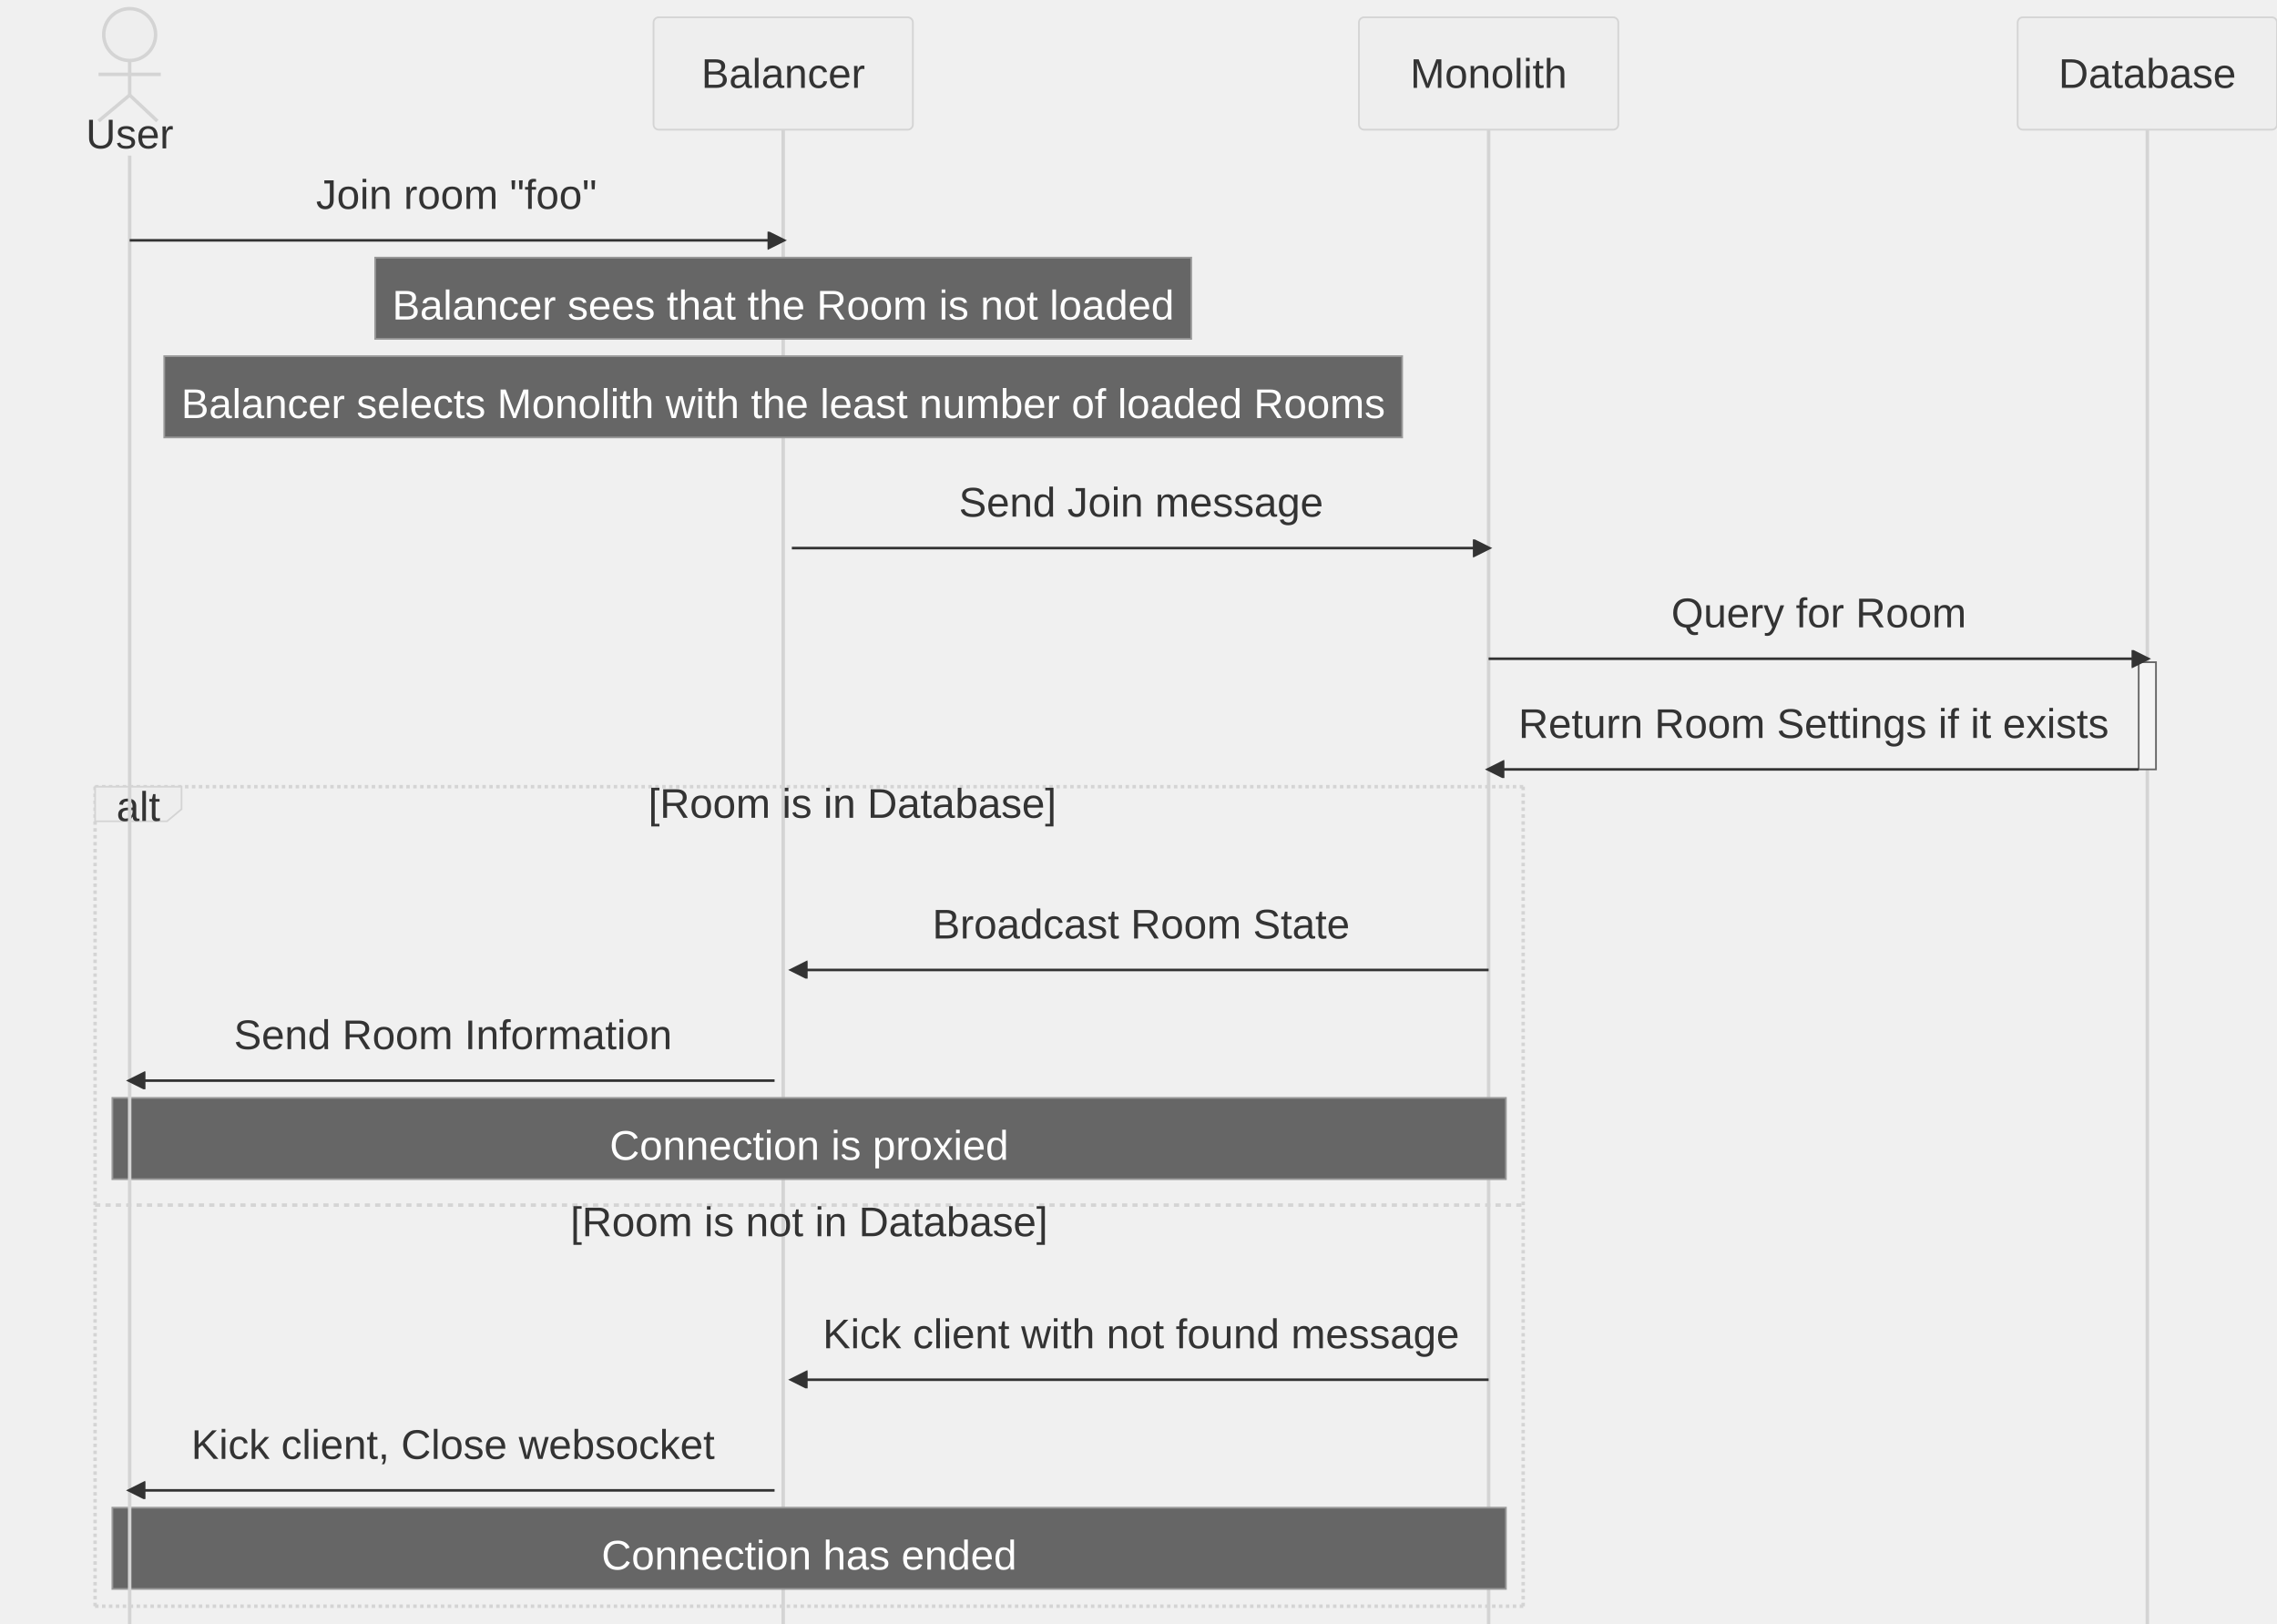
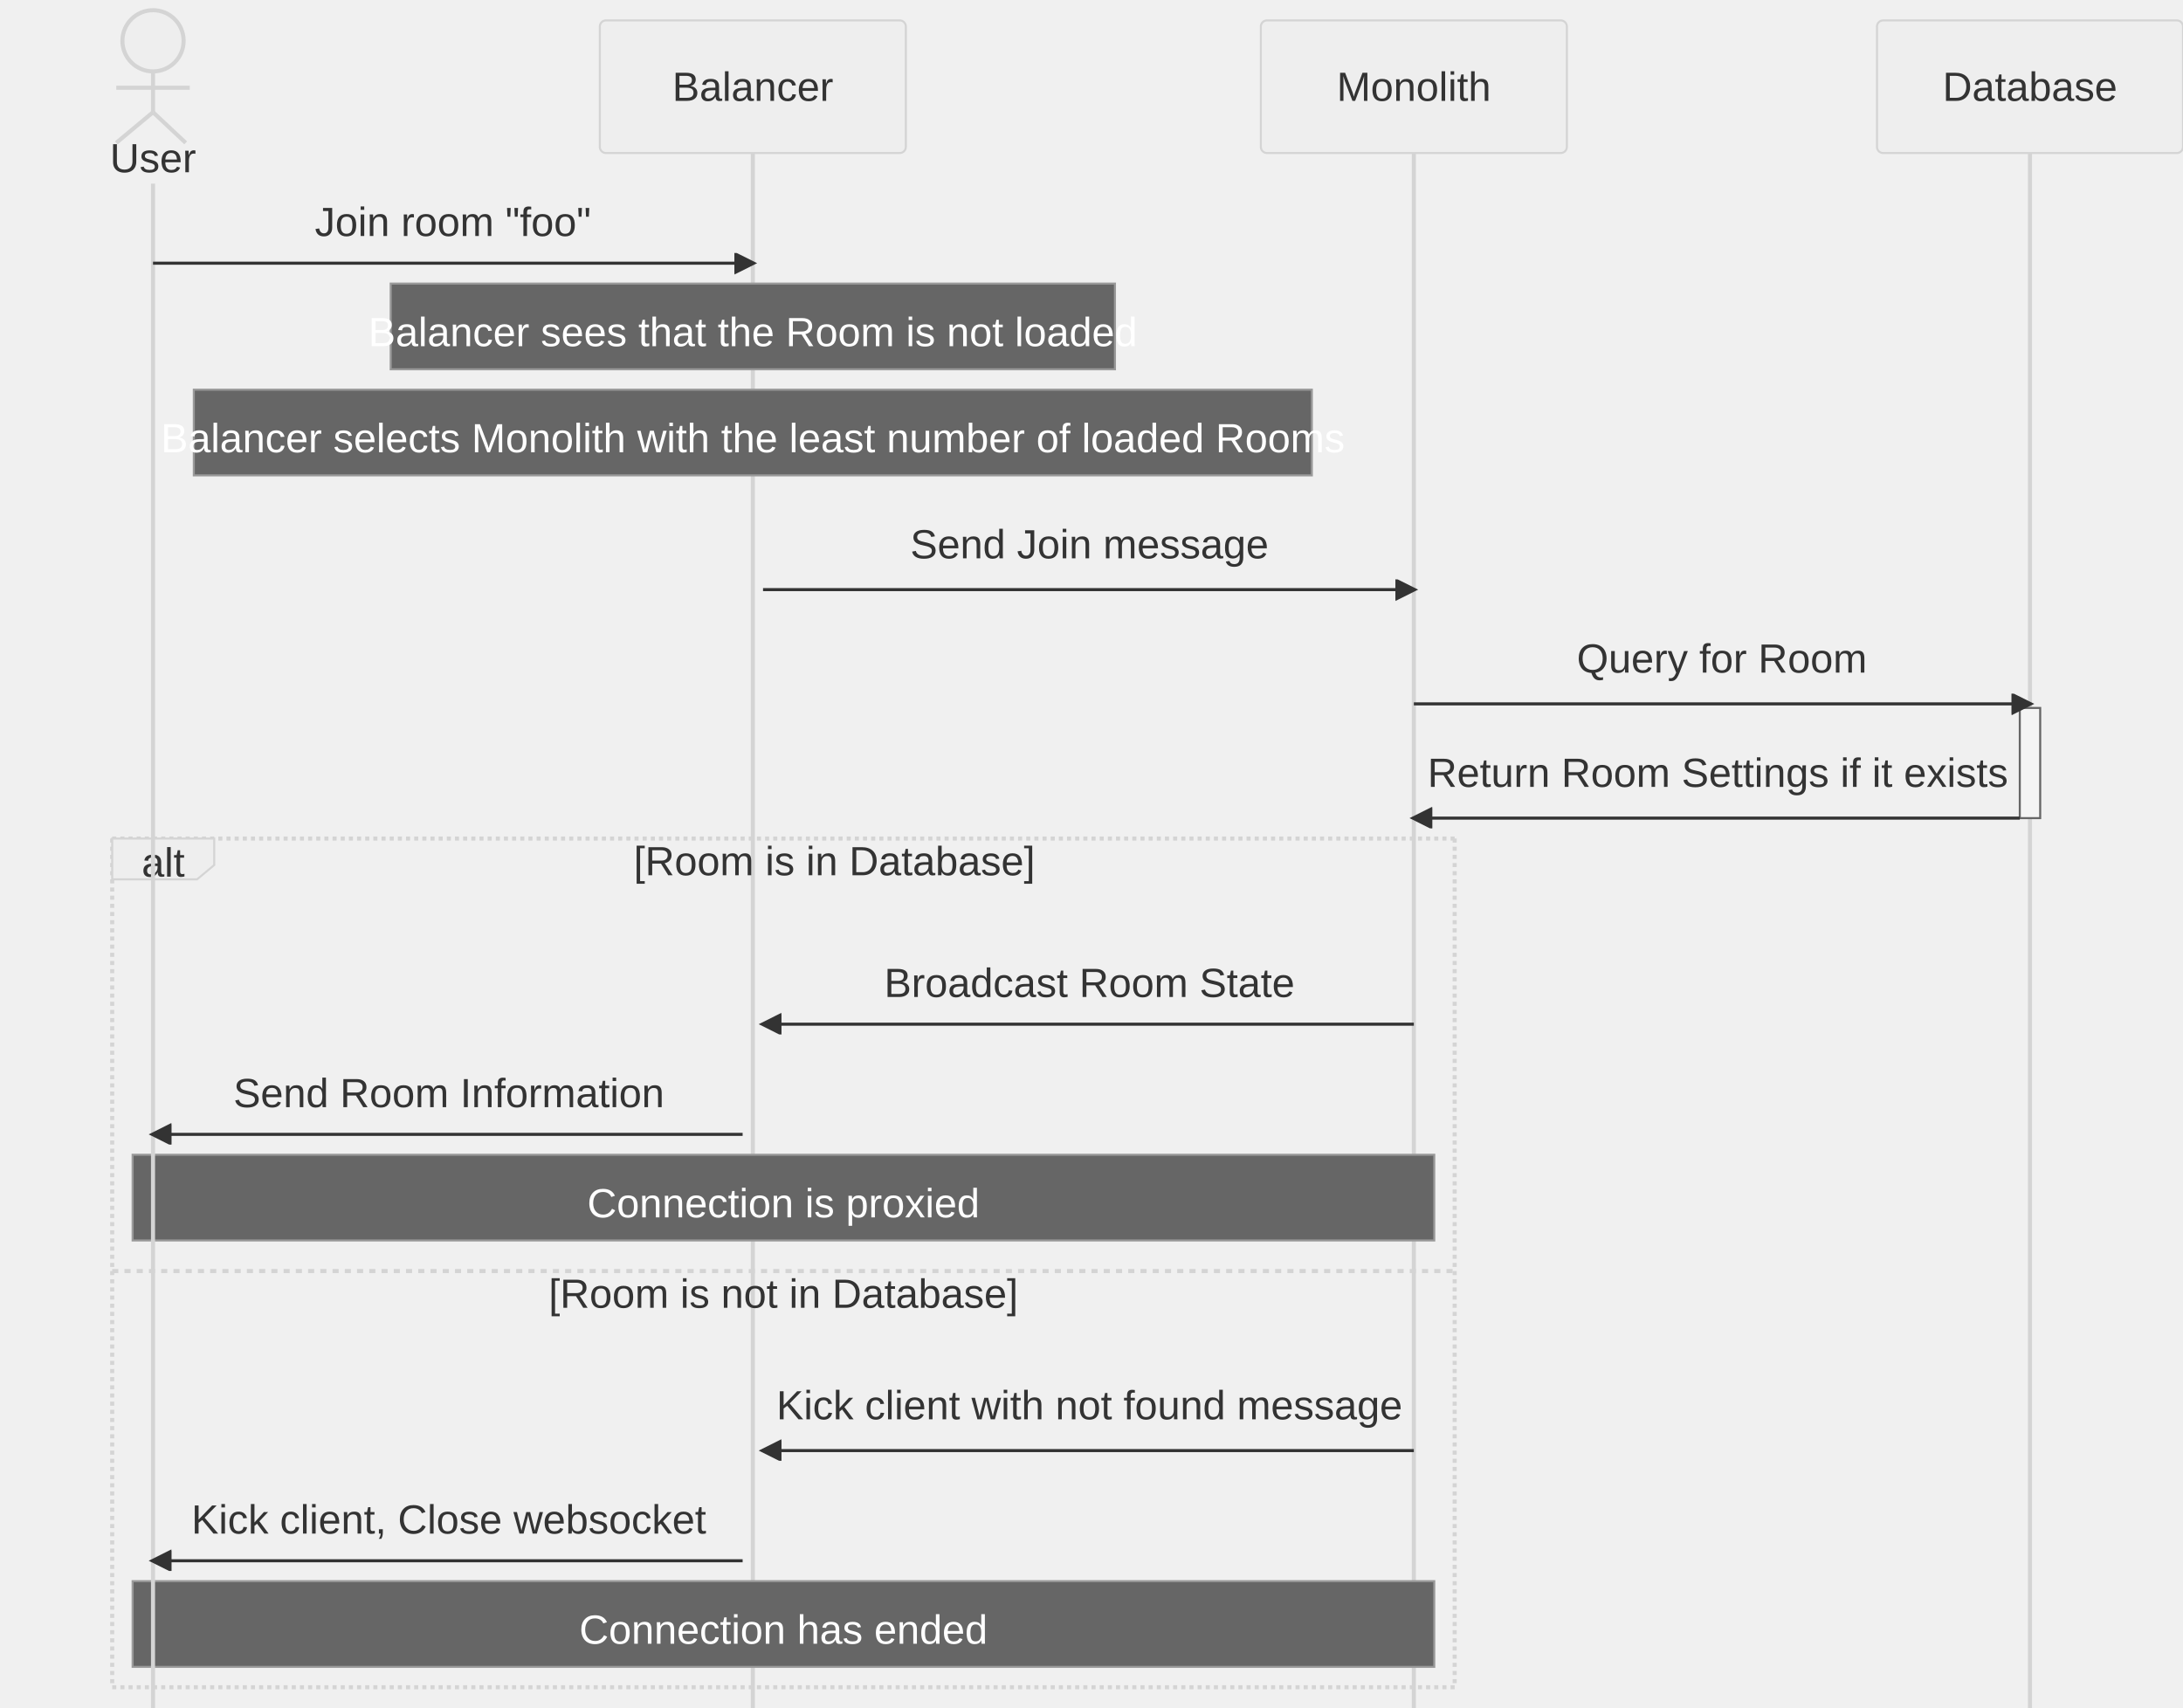
- <svg xmlns="http://www.w3.org/2000/svg" aria-roledescription="sequence" role="graphics-document document" viewBox="0 -10 1317 939" style="max-width: 1317px; background-color: white;" width="100%" id="my-svg">
+ <svg xmlns="http://www.w3.org/2000/svg" aria-roledescription="sequence" role="graphics-document document" viewBox="0 -10 1070 837" style="max-width: 1070px; background-color: white;" width="100%" id="my-svg">
  <g>
-     <line stroke="#999" stroke-width="0.5px" class="200" y2="2000" x2="1242" y1="5" x1="1242" id="actor3" />
+     <line stroke="#999" stroke-width="0.5px" class="200" y2="2000" x2="995" y1="5" x1="995" id="actor3" />
    <g id="root-3">
-       <rect class="actor" ry="3" rx="3" height="65" width="150" stroke="#666" fill="#eaeaea" y="0" x="1167" />
-       <text style="text-anchor: middle; font-size: 24px; font-weight: 400;" class="actor" alignment-baseline="central" dominant-baseline="central" y="32.5" x="1242">
-         <tspan dy="0" x="1242">Database</tspan>
+       <rect class="actor" ry="3" rx="3" height="65" width="150" stroke="#666" fill="#eaeaea" y="0" x="920" />
+       <text style="text-anchor: middle; font-size: 20px; font-weight: 400;" class="actor" alignment-baseline="central" dominant-baseline="central" y="32.5" x="995">
+         <tspan dy="0" x="995">Database</tspan>
      </text>
    </g>
  </g>
  <g>
-     <line stroke="#999" stroke-width="0.5px" class="200" y2="2000" x2="861" y1="5" x1="861" id="actor2" />
+     <line stroke="#999" stroke-width="0.5px" class="200" y2="2000" x2="693" y1="5" x1="693" id="actor2" />
    <g id="root-2">
-       <rect class="actor" ry="3" rx="3" height="65" width="150" stroke="#666" fill="#eaeaea" y="0" x="786" />
-       <text style="text-anchor: middle; font-size: 24px; font-weight: 400;" class="actor" alignment-baseline="central" dominant-baseline="central" y="32.5" x="861">
-         <tspan dy="0" x="861">Monolith</tspan>
+       <rect class="actor" ry="3" rx="3" height="65" width="150" stroke="#666" fill="#eaeaea" y="0" x="618" />
+       <text style="text-anchor: middle; font-size: 20px; font-weight: 400;" class="actor" alignment-baseline="central" dominant-baseline="central" y="32.5" x="693">
+         <tspan dy="0" x="693">Monolith</tspan>
      </text>
    </g>
  </g>
  <g>
-     <line stroke="#999" stroke-width="0.5px" class="200" y2="2000" x2="453" y1="5" x1="453" id="actor1" />
+     <line stroke="#999" stroke-width="0.5px" class="200" y2="2000" x2="369" y1="5" x1="369" id="actor1" />
    <g id="root-1">
-       <rect class="actor" ry="3" rx="3" height="65" width="150" stroke="#666" fill="#eaeaea" y="0" x="378" />
-       <text style="text-anchor: middle; font-size: 24px; font-weight: 400;" class="actor" alignment-baseline="central" dominant-baseline="central" y="32.5" x="453">
-         <tspan dy="0" x="453">Balancer</tspan>
+       <rect class="actor" ry="3" rx="3" height="65" width="150" stroke="#666" fill="#eaeaea" y="0" x="294" />
+       <text style="text-anchor: middle; font-size: 20px; font-weight: 400;" class="actor" alignment-baseline="central" dominant-baseline="central" y="32.5" x="369">
+         <tspan dy="0" x="369">Balancer</tspan>
      </text>
    </g>
  </g>
  <style>#my-svg{font-family:"trebuchet ms",verdana,arial,sans-serif;font-size:16px;fill:#000000;}#my-svg .error-icon{fill:#552222;}#my-svg .error-text{fill:#552222;stroke:#552222;}#my-svg .edge-thickness-normal{stroke-width:2px;}#my-svg .edge-thickness-thick{stroke-width:3.5px;}#my-svg .edge-pattern-solid{stroke-dasharray:0;}#my-svg .edge-pattern-dashed{stroke-dasharray:3;}#my-svg .edge-pattern-dotted{stroke-dasharray:2;}#my-svg .marker{fill:#666;stroke:#666;}#my-svg .marker.cross{stroke:#666;}#my-svg svg{font-family:"trebuchet ms",verdana,arial,sans-serif;font-size:16px;}#my-svg .actor{stroke:hsl(0, 0%, 83%);fill:#eee;}#my-svg text.actor&gt;tspan{fill:#333;stroke:none;}#my-svg .actor-line{stroke:#666;}#my-svg .messageLine0{stroke-width:1.5;stroke-dasharray:none;stroke:#333;}#my-svg .messageLine1{stroke-width:1.5;stroke-dasharray:2,2;stroke:#333;}#my-svg #arrowhead path{fill:#333;stroke:#333;}#my-svg .sequenceNumber{fill:white;}#my-svg #sequencenumber{fill:#333;}#my-svg #crosshead path{fill:#333;stroke:#333;}#my-svg .messageText{fill:#333;stroke:none;}#my-svg .labelBox{stroke:hsl(0, 0%, 83%);fill:#eee;}#my-svg .labelText,#my-svg .labelText&gt;tspan{fill:#333;stroke:none;}#my-svg .loopText,#my-svg .loopText&gt;tspan{fill:#333;stroke:none;}#my-svg .loopLine{stroke-width:2px;stroke-dasharray:2,2;stroke:hsl(0, 0%, 83%);fill:hsl(0, 0%, 83%);}#my-svg .note{stroke:#999;fill:#666;}#my-svg .noteText,#my-svg .noteText&gt;tspan{fill:#fff;stroke:none;}#my-svg .activation0{fill:#f4f4f4;stroke:#666;}#my-svg .activation1{fill:#f4f4f4;stroke:#666;}#my-svg .activation2{fill:#f4f4f4;stroke:#666;}#my-svg .actorPopupMenu{position:absolute;}#my-svg .actorPopupMenuPanel{position:absolute;fill:#eee;box-shadow:0px 8px 16px 0px rgba(0,0,0,0.2);filter:drop-shadow(3px 5px 2px rgb(0 0 0 / 0.4));}#my-svg .actor-man line{stroke:hsl(0, 0%, 83%);fill:#eee;}#my-svg .actor-man circle,#my-svg line{stroke:hsl(0, 0%, 83%);fill:#eee;stroke-width:2px;}#my-svg :root{--mermaid-font-family:"trebuchet ms",verdana,arial,sans-serif;}</style>
  <g />
  <defs>
    <symbol height="24" width="24" id="computer">
      <path d="M2 2v13h20v-13h-20zm18 11h-16v-9h16v9zm-10.228 6l.466-1h3.524l.467 1h-4.457zm14.228 3h-24l2-6h2.104l-1.33 4h18.45l-1.297-4h2.073l2 6zm-5-10h-14v-7h14v7z" transform="scale(.5)" />
    </symbol>
  </defs>
  <defs>
    <symbol clip-rule="evenodd" fill-rule="evenodd" id="database">
      <path d="M12.258.001l.256.004.255.005.253.008.251.01.249.012.247.015.246.016.242.019.241.02.239.023.236.024.233.027.231.028.229.031.225.032.223.034.22.036.217.038.214.04.211.041.208.043.205.045.201.046.198.048.194.05.191.051.187.053.183.054.18.056.175.057.172.059.168.06.163.061.16.063.155.064.15.066.074.033.073.033.071.034.07.034.069.035.068.035.067.035.066.035.064.036.064.036.062.036.06.036.06.037.058.037.058.037.055.038.055.038.053.038.052.038.051.039.05.039.048.039.047.039.045.04.044.04.043.04.041.04.04.041.039.041.037.041.036.041.034.041.033.042.032.042.03.042.029.042.027.042.026.043.024.043.023.043.021.043.02.043.018.044.017.043.015.044.013.044.012.044.011.045.009.044.007.045.006.045.004.045.002.045.001.045v17l-.001.045-.002.045-.004.045-.006.045-.007.045-.009.044-.011.045-.012.044-.013.044-.015.044-.017.043-.018.044-.02.043-.021.043-.023.043-.024.043-.026.043-.027.042-.029.042-.03.042-.032.042-.033.042-.034.041-.036.041-.037.041-.039.041-.04.041-.041.04-.043.04-.044.04-.045.04-.047.039-.048.039-.05.039-.051.039-.052.038-.053.038-.055.038-.055.038-.058.037-.058.037-.06.037-.06.036-.062.036-.064.036-.064.036-.066.035-.067.035-.068.035-.069.035-.07.034-.071.034-.073.033-.074.033-.15.066-.155.064-.16.063-.163.061-.168.06-.172.059-.175.057-.18.056-.183.054-.187.053-.191.051-.194.05-.198.048-.201.046-.205.045-.208.043-.211.041-.214.04-.217.038-.22.036-.223.034-.225.032-.229.031-.231.028-.233.027-.236.024-.239.023-.241.02-.242.019-.246.016-.247.015-.249.012-.251.01-.253.008-.255.005-.256.004-.258.001-.258-.001-.256-.004-.255-.005-.253-.008-.251-.01-.249-.012-.247-.015-.245-.016-.243-.019-.241-.02-.238-.023-.236-.024-.234-.027-.231-.028-.228-.031-.226-.032-.223-.034-.22-.036-.217-.038-.214-.04-.211-.041-.208-.043-.204-.045-.201-.046-.198-.048-.195-.05-.19-.051-.187-.053-.184-.054-.179-.056-.176-.057-.172-.059-.167-.06-.164-.061-.159-.063-.155-.064-.151-.066-.074-.033-.072-.033-.072-.034-.07-.034-.069-.035-.068-.035-.067-.035-.066-.035-.064-.036-.063-.036-.062-.036-.061-.036-.06-.037-.058-.037-.057-.037-.056-.038-.055-.038-.053-.038-.052-.038-.051-.039-.049-.039-.049-.039-.046-.039-.046-.04-.044-.04-.043-.04-.041-.04-.04-.041-.039-.041-.037-.041-.036-.041-.034-.041-.033-.042-.032-.042-.03-.042-.029-.042-.027-.042-.026-.043-.024-.043-.023-.043-.021-.043-.02-.043-.018-.044-.017-.043-.015-.044-.013-.044-.012-.044-.011-.045-.009-.044-.007-.045-.006-.045-.004-.045-.002-.045-.001-.045v-17l.001-.045.002-.045.004-.045.006-.045.007-.045.009-.044.011-.045.012-.044.013-.044.015-.044.017-.043.018-.044.02-.043.021-.043.023-.043.024-.043.026-.043.027-.042.029-.042.03-.042.032-.042.033-.042.034-.041.036-.041.037-.041.039-.041.04-.041.041-.04.043-.04.044-.04.046-.04.046-.039.049-.039.049-.039.051-.039.052-.038.053-.038.055-.038.056-.038.057-.037.058-.037.06-.037.061-.036.062-.036.063-.036.064-.036.066-.035.067-.035.068-.035.069-.035.07-.034.072-.034.072-.033.074-.033.151-.066.155-.064.159-.063.164-.061.167-.06.172-.059.176-.057.179-.056.184-.054.187-.053.19-.051.195-.05.198-.048.201-.046.204-.045.208-.043.211-.041.214-.04.217-.038.22-.036.223-.034.226-.032.228-.031.231-.028.234-.027.236-.024.238-.023.241-.02.243-.019.245-.016.247-.015.249-.012.251-.01.253-.008.255-.005.256-.004.258-.001.258.001zm-9.258 20.499v.01l.001.021.003.021.004.022.005.021.006.022.007.022.009.023.01.022.011.023.012.023.013.023.015.023.016.024.017.023.018.024.019.024.021.024.022.025.023.024.024.025.052.049.056.05.061.051.066.051.07.051.075.051.079.052.084.052.088.052.092.052.097.052.102.051.105.052.11.052.114.051.119.051.123.051.127.05.131.05.135.05.139.048.144.049.147.047.152.047.155.047.16.045.163.045.167.043.171.043.176.041.178.041.183.039.187.039.19.037.194.035.197.035.202.033.204.031.209.03.212.029.216.027.219.025.222.024.226.021.23.02.233.018.236.016.24.015.243.012.246.01.249.008.253.005.256.004.259.001.26-.001.257-.004.254-.005.25-.008.247-.011.244-.012.241-.014.237-.016.233-.018.231-.021.226-.021.224-.024.22-.026.216-.027.212-.028.21-.031.205-.031.202-.034.198-.034.194-.036.191-.037.187-.039.183-.04.179-.04.175-.042.172-.043.168-.044.163-.045.16-.046.155-.046.152-.047.148-.048.143-.049.139-.049.136-.05.131-.05.126-.05.123-.051.118-.052.114-.051.11-.052.106-.052.101-.052.096-.052.092-.052.088-.053.083-.051.079-.052.074-.052.07-.051.065-.051.06-.051.056-.05.051-.05.023-.024.023-.025.021-.024.02-.024.019-.024.018-.024.017-.024.015-.023.014-.024.013-.023.012-.023.01-.023.01-.022.008-.022.006-.022.006-.022.004-.022.004-.021.001-.021.001-.021v-4.127l-.077.055-.08.053-.083.054-.085.053-.087.052-.09.052-.093.051-.095.05-.097.05-.1.049-.102.049-.105.048-.106.047-.109.047-.111.046-.114.045-.115.045-.118.044-.12.043-.122.042-.124.042-.126.041-.128.04-.13.04-.132.038-.134.038-.135.037-.138.037-.139.035-.142.035-.143.034-.144.033-.147.032-.148.031-.15.03-.151.03-.153.029-.154.027-.156.027-.158.026-.159.025-.161.024-.162.023-.163.022-.165.021-.166.02-.167.019-.169.018-.169.017-.171.016-.173.015-.173.014-.175.013-.175.012-.177.011-.178.01-.179.008-.179.008-.181.006-.182.005-.182.004-.184.003-.184.002h-.37l-.184-.002-.184-.003-.182-.004-.182-.005-.181-.006-.179-.008-.179-.008-.178-.01-.176-.011-.176-.012-.175-.013-.173-.014-.172-.015-.171-.016-.17-.017-.169-.018-.167-.019-.166-.02-.165-.021-.163-.022-.162-.023-.161-.024-.159-.025-.157-.026-.156-.027-.155-.027-.153-.029-.151-.03-.15-.03-.148-.031-.146-.032-.145-.033-.143-.034-.141-.035-.14-.035-.137-.037-.136-.037-.134-.038-.132-.038-.13-.04-.128-.04-.126-.041-.124-.042-.122-.042-.12-.044-.117-.043-.116-.045-.113-.045-.112-.046-.109-.047-.106-.047-.105-.048-.102-.049-.1-.049-.097-.05-.095-.05-.093-.052-.09-.051-.087-.052-.085-.053-.083-.054-.08-.054-.077-.054v4.127zm0-5.654v.011l.001.021.003.021.004.021.005.022.006.022.007.022.009.022.01.022.011.023.012.023.013.023.015.024.016.023.017.024.018.024.019.024.021.024.022.024.023.025.024.024.052.05.056.05.061.05.066.051.07.051.075.052.079.051.084.052.088.052.092.052.097.052.102.052.105.052.11.051.114.051.119.052.123.05.127.051.131.05.135.049.139.049.144.048.147.048.152.047.155.046.16.045.163.045.167.044.171.042.176.042.178.04.183.04.187.038.19.037.194.036.197.034.202.033.204.032.209.03.212.028.216.027.219.025.222.024.226.022.23.02.233.018.236.016.24.014.243.012.246.01.249.008.253.006.256.003.259.001.26-.001.257-.003.254-.006.25-.008.247-.01.244-.012.241-.015.237-.016.233-.018.231-.02.226-.022.224-.024.22-.025.216-.027.212-.029.21-.03.205-.032.202-.033.198-.035.194-.036.191-.037.187-.039.183-.039.179-.041.175-.042.172-.043.168-.044.163-.045.16-.045.155-.047.152-.047.148-.048.143-.048.139-.05.136-.049.131-.05.126-.051.123-.051.118-.051.114-.052.11-.052.106-.052.101-.052.096-.052.092-.052.088-.052.083-.052.079-.052.074-.051.07-.052.065-.051.06-.05.056-.051.051-.049.023-.025.023-.024.021-.025.02-.024.019-.024.018-.024.017-.024.015-.023.014-.023.013-.024.012-.022.01-.023.01-.023.008-.022.006-.022.006-.022.004-.021.004-.022.001-.021.001-.021v-4.139l-.077.054-.08.054-.083.054-.085.052-.087.053-.09.051-.093.051-.095.051-.097.05-.1.049-.102.049-.105.048-.106.047-.109.047-.111.046-.114.045-.115.044-.118.044-.12.044-.122.042-.124.042-.126.041-.128.04-.13.039-.132.039-.134.038-.135.037-.138.036-.139.036-.142.035-.143.033-.144.033-.147.033-.148.031-.15.03-.151.03-.153.028-.154.028-.156.027-.158.026-.159.025-.161.024-.162.023-.163.022-.165.021-.166.02-.167.019-.169.018-.169.017-.171.016-.173.015-.173.014-.175.013-.175.012-.177.011-.178.009-.179.009-.179.007-.181.007-.182.005-.182.004-.184.003-.184.002h-.37l-.184-.002-.184-.003-.182-.004-.182-.005-.181-.007-.179-.007-.179-.009-.178-.009-.176-.011-.176-.012-.175-.013-.173-.014-.172-.015-.171-.016-.17-.017-.169-.018-.167-.019-.166-.02-.165-.021-.163-.022-.162-.023-.161-.024-.159-.025-.157-.026-.156-.027-.155-.028-.153-.028-.151-.03-.15-.03-.148-.031-.146-.033-.145-.033-.143-.033-.141-.035-.14-.036-.137-.036-.136-.037-.134-.038-.132-.039-.13-.039-.128-.04-.126-.041-.124-.042-.122-.043-.12-.043-.117-.044-.116-.044-.113-.046-.112-.046-.109-.046-.106-.047-.105-.048-.102-.049-.1-.049-.097-.05-.095-.051-.093-.051-.09-.051-.087-.053-.085-.052-.083-.054-.08-.054-.077-.054v4.139zm0-5.666v.011l.001.02.003.022.004.021.005.022.006.021.007.022.009.023.01.022.011.023.012.023.013.023.015.023.016.024.017.024.018.023.019.024.021.025.022.024.023.024.024.025.052.05.056.05.061.05.066.051.07.051.075.052.079.051.084.052.088.052.092.052.097.052.102.052.105.051.11.052.114.051.119.051.123.051.127.05.131.05.135.05.139.049.144.048.147.048.152.047.155.046.16.045.163.045.167.043.171.043.176.042.178.04.183.04.187.038.19.037.194.036.197.034.202.033.204.032.209.03.212.028.216.027.219.025.222.024.226.021.23.02.233.018.236.017.24.014.243.012.246.01.249.008.253.006.256.003.259.001.26-.001.257-.003.254-.006.25-.008.247-.01.244-.013.241-.014.237-.016.233-.018.231-.02.226-.022.224-.024.22-.025.216-.027.212-.029.21-.03.205-.032.202-.033.198-.035.194-.036.191-.037.187-.039.183-.039.179-.041.175-.042.172-.043.168-.044.163-.045.16-.045.155-.047.152-.047.148-.048.143-.049.139-.049.136-.049.131-.051.126-.05.123-.051.118-.052.114-.051.11-.052.106-.052.101-.052.096-.052.092-.052.088-.052.083-.052.079-.052.074-.052.07-.051.065-.051.06-.051.056-.05.051-.049.023-.025.023-.025.021-.024.02-.024.019-.024.018-.024.017-.024.015-.023.014-.024.013-.023.012-.023.01-.022.01-.023.008-.022.006-.022.006-.022.004-.022.004-.021.001-.021.001-.021v-4.153l-.077.054-.08.054-.083.053-.085.053-.087.053-.09.051-.093.051-.095.051-.097.05-.1.049-.102.048-.105.048-.106.048-.109.046-.111.046-.114.046-.115.044-.118.044-.12.043-.122.043-.124.042-.126.041-.128.04-.13.039-.132.039-.134.038-.135.037-.138.036-.139.036-.142.034-.143.034-.144.033-.147.032-.148.032-.15.03-.151.03-.153.028-.154.028-.156.027-.158.026-.159.024-.161.024-.162.023-.163.023-.165.021-.166.02-.167.019-.169.018-.169.017-.171.016-.173.015-.173.014-.175.013-.175.012-.177.01-.178.01-.179.009-.179.007-.181.006-.182.006-.182.004-.184.003-.184.001-.185.001-.185-.001-.184-.001-.184-.003-.182-.004-.182-.006-.181-.006-.179-.007-.179-.009-.178-.01-.176-.01-.176-.012-.175-.013-.173-.014-.172-.015-.171-.016-.17-.017-.169-.018-.167-.019-.166-.02-.165-.021-.163-.023-.162-.023-.161-.024-.159-.024-.157-.026-.156-.027-.155-.028-.153-.028-.151-.03-.15-.03-.148-.032-.146-.032-.145-.033-.143-.034-.141-.034-.14-.036-.137-.036-.136-.037-.134-.038-.132-.039-.13-.039-.128-.041-.126-.041-.124-.041-.122-.043-.12-.043-.117-.044-.116-.044-.113-.046-.112-.046-.109-.046-.106-.048-.105-.048-.102-.048-.1-.05-.097-.049-.095-.051-.093-.051-.09-.052-.087-.052-.085-.053-.083-.053-.08-.054-.077-.054v4.153zm8.74-8.179l-.257.004-.254.005-.25.008-.247.011-.244.012-.241.014-.237.016-.233.018-.231.021-.226.022-.224.023-.22.026-.216.027-.212.028-.21.031-.205.032-.202.033-.198.034-.194.036-.191.038-.187.038-.183.04-.179.041-.175.042-.172.043-.168.043-.163.045-.16.046-.155.046-.152.048-.148.048-.143.048-.139.049-.136.05-.131.05-.126.051-.123.051-.118.051-.114.052-.11.052-.106.052-.101.052-.096.052-.092.052-.088.052-.083.052-.079.052-.074.051-.07.052-.065.051-.06.05-.056.05-.051.05-.023.025-.023.024-.021.024-.02.025-.019.024-.018.024-.017.023-.015.024-.014.023-.013.023-.012.023-.01.023-.01.022-.008.022-.006.023-.006.021-.004.022-.004.021-.001.021-.001.021.001.021.001.021.004.021.004.022.006.021.006.023.008.022.01.022.01.023.012.023.013.023.014.023.015.024.017.023.018.024.019.024.02.025.021.024.023.024.023.025.051.05.056.05.06.05.065.051.07.052.074.051.079.052.083.052.088.052.092.052.096.052.101.052.106.052.11.052.114.052.118.051.123.051.126.051.131.05.136.05.139.049.143.048.148.048.152.048.155.046.16.046.163.045.168.043.172.043.175.042.179.041.183.04.187.038.191.038.194.036.198.034.202.033.205.032.21.031.212.028.216.027.22.026.224.023.226.022.231.021.233.018.237.016.241.014.244.012.247.011.25.008.254.005.257.004.26.001.26-.001.257-.004.254-.005.25-.008.247-.011.244-.012.241-.014.237-.016.233-.018.231-.021.226-.022.224-.023.22-.026.216-.027.212-.028.21-.031.205-.032.202-.033.198-.034.194-.036.191-.038.187-.038.183-.04.179-.041.175-.042.172-.043.168-.043.163-.045.16-.046.155-.046.152-.048.148-.048.143-.048.139-.049.136-.05.131-.05.126-.051.123-.051.118-.051.114-.052.11-.052.106-.052.101-.052.096-.052.092-.052.088-.052.083-.052.079-.052.074-.051.07-.052.065-.051.06-.05.056-.05.051-.05.023-.025.023-.024.021-.024.02-.025.019-.024.018-.024.017-.023.015-.024.014-.023.013-.023.012-.023.01-.023.01-.022.008-.022.006-.023.006-.021.004-.022.004-.021.001-.021.001-.021-.001-.021-.001-.021-.004-.021-.004-.022-.006-.021-.006-.023-.008-.022-.01-.022-.01-.023-.012-.023-.013-.023-.014-.023-.015-.024-.017-.023-.018-.024-.019-.024-.02-.025-.021-.024-.023-.024-.023-.025-.051-.05-.056-.05-.06-.05-.065-.051-.07-.052-.074-.051-.079-.052-.083-.052-.088-.052-.092-.052-.096-.052-.101-.052-.106-.052-.11-.052-.114-.052-.118-.051-.123-.051-.126-.051-.131-.05-.136-.05-.139-.049-.143-.048-.148-.048-.152-.048-.155-.046-.16-.046-.163-.045-.168-.043-.172-.043-.175-.042-.179-.041-.183-.04-.187-.038-.191-.038-.194-.036-.198-.034-.202-.033-.205-.032-.21-.031-.212-.028-.216-.027-.22-.026-.224-.023-.226-.022-.231-.021-.233-.018-.237-.016-.241-.014-.244-.012-.247-.011-.25-.008-.254-.005-.257-.004-.26-.001-.26.001z" transform="scale(.5)" />
    </symbol>
  </defs>
  <defs>
    <symbol height="24" width="24" id="clock">
      <path d="M12 2c5.514 0 10 4.486 10 10s-4.486 10-10 10-10-4.486-10-10 4.486-10 10-10zm0-2c-6.627 0-12 5.373-12 12s5.373 12 12 12 12-5.373 12-12-5.373-12-12-12zm5.848 12.459c.202.038.202.333.001.372-1.907.361-6.045 1.111-6.547 1.111-.719 0-1.301-.582-1.301-1.301 0-.512.77-5.447 1.125-7.445.034-.192.312-.181.343.014l.985 6.238 5.394 1.011z" transform="scale(.5)" />
    </symbol>
  </defs>
  <defs>
    <marker orient="auto" markerHeight="12" markerWidth="12" markerUnits="userSpaceOnUse" refY="5" refX="9" id="arrowhead">
      <path d="M 0 0 L 10 5 L 0 10 z" />
    </marker>
  </defs>
  <defs>
    <marker refY="5" refX="4" orient="auto" markerHeight="8" markerWidth="15" id="crosshead">
      <path style="stroke-dasharray: 0, 0;" d="M 1,2 L 6,7 M 6,2 L 1,7" stroke-width="1pt" stroke="#000000" fill="none" />
    </marker>
  </defs>
  <defs>
    <marker orient="auto" markerHeight="28" markerWidth="20" refY="7" refX="18" id="filled-head">
      <path d="M 18,7 L9,13 L14,7 L9,1 Z" />
    </marker>
  </defs>
  <defs>
    <marker orient="auto" markerHeight="40" markerWidth="60" refY="15" refX="15" id="sequencenumber">
      <circle r="6" cy="15" cx="15" />
    </marker>
  </defs>
  <g />
  <g>
-     <rect class="note" ry="0" rx="0" height="47" width="472" stroke="#666" fill="#EDF2AE" y="139" x="217" />
-     <text style="font-size: 24px; font-weight: 400;" dy="1em" class="noteText" alignment-baseline="middle" dominant-baseline="middle" text-anchor="middle" y="144" x="453">
-       <tspan x="453">Balancer sees that the Room is not loaded</tspan>
+     <rect class="note" ry="0" rx="0" height="42" width="355" stroke="#666" fill="#EDF2AE" y="129" x="191.5" />
+     <text style="font-size: 20px; font-weight: 400;" dy="1em" class="noteText" alignment-baseline="middle" dominant-baseline="middle" text-anchor="middle" y="134" x="369">
+       <tspan x="369">Balancer sees that the Room is not loaded</tspan>
    </text>
  </g>
  <g>
-     <rect class="note" ry="0" rx="0" height="47" width="716" stroke="#666" fill="#EDF2AE" y="196" x="95" />
-     <text style="font-size: 24px; font-weight: 400;" dy="1em" class="noteText" alignment-baseline="middle" dominant-baseline="middle" text-anchor="middle" y="201" x="453">
-       <tspan x="453">Balancer selects Monolith with the least number of loaded Rooms</tspan>
+     <rect class="note" ry="0" rx="0" height="42" width="548" stroke="#666" fill="#EDF2AE" y="181" x="95" />
+     <text style="font-size: 20px; font-weight: 400;" dy="1em" class="noteText" alignment-baseline="middle" dominant-baseline="middle" text-anchor="middle" y="186" x="369">
+       <tspan x="369">Balancer selects Monolith with the least number of loaded Rooms</tspan>
    </text>
  </g>
  <g>
-     <rect class="activation0" ry="0" rx="0" height="62" width="10" stroke="#666" fill="#EDF2AE" y="373" x="1237" />
+     <rect class="activation0" ry="0" rx="0" height="54" width="10" stroke="#666" fill="#EDF2AE" y="337" x="990" />
  </g>
  <g>
-     <rect class="note" ry="0" rx="0" height="47" width="806" stroke="#666" fill="#EDF2AE" y="625" x="65" />
-     <text style="font-size: 24px; font-weight: 400;" dy="1em" class="noteText" alignment-baseline="middle" dominant-baseline="middle" text-anchor="middle" y="630" x="468">
-       <tspan x="468">Connection is proxied</tspan>
+     <rect class="note" ry="0" rx="0" height="42" width="638" stroke="#666" fill="#EDF2AE" y="556" x="65" />
+     <text style="font-size: 20px; font-weight: 400;" dy="1em" class="noteText" alignment-baseline="middle" dominant-baseline="middle" text-anchor="middle" y="561" x="384">
+       <tspan x="384">Connection is proxied</tspan>
    </text>
  </g>
  <g>
-     <rect class="note" ry="0" rx="0" height="47" width="806" stroke="#666" fill="#EDF2AE" y="862" x="65" />
-     <text style="font-size: 24px; font-weight: 400;" dy="1em" class="noteText" alignment-baseline="middle" dominant-baseline="middle" text-anchor="middle" y="867" x="468">
-       <tspan x="468">Connection has ended</tspan>
+     <rect class="note" ry="0" rx="0" height="42" width="638" stroke="#666" fill="#EDF2AE" y="765" x="65" />
+     <text style="font-size: 20px; font-weight: 400;" dy="1em" class="noteText" alignment-baseline="middle" dominant-baseline="middle" text-anchor="middle" y="770" x="384">
+       <tspan x="384">Connection has ended</tspan>
    </text>
  </g>
  <g>
-     <line class="loopLine" y2="445" x2="881" y1="445" x1="55" />
-     <line class="loopLine" y2="919" x2="881" y1="445" x1="881" />
-     <line class="loopLine" y2="919" x2="881" y1="919" x1="55" />
-     <line class="loopLine" y2="919" x2="55" y1="445" x1="55" />
-     <line style="stroke-dasharray: 3, 3;" class="loopLine" y2="687" x2="881" y1="687" x1="55" />
-     <polygon class="labelBox" points="55,445 105,445 105,458 96.6,465 55,465" />
-     <text style="font-size: 24px; font-weight: 400;" class="labelText" alignment-baseline="middle" dominant-baseline="middle" text-anchor="middle" y="458" x="80">alt</text>
-     <text style="font-size: 24px; font-weight: 400;" class="loopText" text-anchor="middle" y="463" x="493">
-       <tspan x="493">[Room is in Database]</tspan>
+     <line class="loopLine" y2="401" x2="713" y1="401" x1="55" />
+     <line class="loopLine" y2="817" x2="713" y1="401" x1="713" />
+     <line class="loopLine" y2="817" x2="713" y1="817" x1="55" />
+     <line class="loopLine" y2="817" x2="55" y1="401" x1="55" />
+     <line style="stroke-dasharray: 3, 3;" class="loopLine" y2="613" x2="713" y1="613" x1="55" />
+     <polygon class="labelBox" points="55,401 105,401 105,414 96.6,421 55,421" />
+     <text style="font-size: 20px; font-weight: 400;" class="labelText" alignment-baseline="middle" dominant-baseline="middle" text-anchor="middle" y="414" x="80">alt</text>
+     <text style="font-size: 20px; font-weight: 400;" class="loopText" text-anchor="middle" y="419" x="409">
+       <tspan x="409">[Room is in Database]</tspan>
    </text>
-     <text style="font-size: 24px; font-weight: 400;" class="loopText" text-anchor="middle" y="705" x="468">[Room is not in Database]</text>
+     <text style="font-size: 20px; font-weight: 400;" class="loopText" text-anchor="middle" y="631" x="384">[Room is not in Database]</text>
  </g>
  <line stroke="#999" stroke-width="0.5px" class="200" y2="2000" x2="75" y1="80" x1="75" id="actor0" />
  <g class="actor-man">
    <line y2="45" x2="75" y1="25" x1="75" id="actor-man-torso0" />
    <line y2="33" x2="93" y1="33" x1="57" id="actor-man-arms0" />
    <line y2="45" x2="75" y1="60" x1="57" />
    <line y2="60" x2="91" y1="45" x1="75" />
    <circle height="65" width="150" r="15" cy="10" cx="75" />
-     <text style="text-anchor: middle; font-size: 24px; font-weight: 400;" class="actor" alignment-baseline="central" dominant-baseline="central" y="67.5" x="75">
+     <text style="text-anchor: middle; font-size: 20px; font-weight: 400;" class="actor" alignment-baseline="central" dominant-baseline="central" y="67.5" x="75">
      <tspan dy="0" x="75">User</tspan>
    </text>
  </g>
-   <text style="font-size: 24px; font-weight: 400;" dy="1em" class="messageText" alignment-baseline="middle" dominant-baseline="middle" text-anchor="middle" y="80" x="264">Join room "foo"</text>
-   <line style="fill: none;" marker-end="url(#arrowhead)" stroke="none" stroke-width="2" class="messageLine0" y2="129" x2="453" y1="129" x1="75" />
-   <text style="font-size: 24px; font-weight: 400;" dy="1em" class="messageText" alignment-baseline="middle" dominant-baseline="middle" text-anchor="middle" y="258" x="660">Send Join message</text>
-   <line style="fill: none;" marker-end="url(#arrowhead)" stroke="none" stroke-width="2" class="messageLine0" y2="307" x2="861" y1="307" x1="458" />
-   <text style="font-size: 24px; font-weight: 400;" dy="1em" class="messageText" alignment-baseline="middle" dominant-baseline="middle" text-anchor="middle" y="322" x="1052">Query for Room</text>
-   <line style="fill: none;" marker-end="url(#arrowhead)" stroke="none" stroke-width="2" class="messageLine0" y2="371" x2="1242" y1="371" x1="861" />
-   <text style="font-size: 24px; font-weight: 400;" dy="1em" class="messageText" alignment-baseline="middle" dominant-baseline="middle" text-anchor="middle" y="386" x="1049">Return Room Settings if it exists</text>
-   <line style="fill: none;" marker-end="url(#arrowhead)" stroke="none" stroke-width="2" class="messageLine0" y2="435" x2="861" y1="435" x1="1237" />
-   <text style="font-size: 24px; font-weight: 400;" dy="1em" class="messageText" alignment-baseline="middle" dominant-baseline="middle" text-anchor="middle" y="502" x="660">Broadcast Room State</text>
-   <line style="fill: none;" marker-end="url(#arrowhead)" stroke="none" stroke-width="2" class="messageLine0" y2="551" x2="458" y1="551" x1="861" />
-   <text style="font-size: 24px; font-weight: 400;" dy="1em" class="messageText" alignment-baseline="middle" dominant-baseline="middle" text-anchor="middle" y="566" x="262">Send Room Information</text>
-   <line style="fill: none;" marker-end="url(#arrowhead)" stroke="none" stroke-width="2" class="messageLine0" y2="615" x2="75" y1="615" x1="448" />
-   <text style="font-size: 24px; font-weight: 400;" dy="1em" class="messageText" alignment-baseline="middle" dominant-baseline="middle" text-anchor="middle" y="739" x="660">Kick client with not found message</text>
-   <line style="fill: none;" marker-end="url(#arrowhead)" stroke="none" stroke-width="2" class="messageLine0" y2="788" x2="458" y1="788" x1="861" />
-   <text style="font-size: 24px; font-weight: 400;" dy="1em" class="messageText" alignment-baseline="middle" dominant-baseline="middle" text-anchor="middle" y="803" x="262">Kick client, Close websocket</text>
-   <line style="fill: none;" marker-end="url(#arrowhead)" stroke="none" stroke-width="2" class="messageLine0" y2="852" x2="75" y1="852" x1="448" />
+   <text style="font-size: 20px; font-weight: 400;" dy="1em" class="messageText" alignment-baseline="middle" dominant-baseline="middle" text-anchor="middle" y="80" x="222">Join room "foo"</text>
+   <line style="fill: none;" marker-end="url(#arrowhead)" stroke="none" stroke-width="2" class="messageLine0" y2="119" x2="369" y1="119" x1="75" />
+   <text style="font-size: 20px; font-weight: 400;" dy="1em" class="messageText" alignment-baseline="middle" dominant-baseline="middle" text-anchor="middle" y="238" x="534">Send Join message</text>
+   <line style="fill: none;" marker-end="url(#arrowhead)" stroke="none" stroke-width="2" class="messageLine0" y2="279" x2="693" y1="279" x1="374" />
+   <text style="font-size: 20px; font-weight: 400;" dy="1em" class="messageText" alignment-baseline="middle" dominant-baseline="middle" text-anchor="middle" y="294" x="844">Query for Room</text>
+   <line style="fill: none;" marker-end="url(#arrowhead)" stroke="none" stroke-width="2" class="messageLine0" y2="335" x2="995" y1="335" x1="693" />
+   <text style="font-size: 20px; font-weight: 400;" dy="1em" class="messageText" alignment-baseline="middle" dominant-baseline="middle" text-anchor="middle" y="350" x="842">Return Room Settings if it exists</text>
+   <line style="fill: none;" marker-end="url(#arrowhead)" stroke="none" stroke-width="2" class="messageLine0" y2="391" x2="693" y1="391" x1="990" />
+   <text style="font-size: 20px; font-weight: 400;" dy="1em" class="messageText" alignment-baseline="middle" dominant-baseline="middle" text-anchor="middle" y="453" x="534">Broadcast Room State</text>
+   <line style="fill: none;" marker-end="url(#arrowhead)" stroke="none" stroke-width="2" class="messageLine0" y2="492" x2="374" y1="492" x1="693" />
+   <text style="font-size: 20px; font-weight: 400;" dy="1em" class="messageText" alignment-baseline="middle" dominant-baseline="middle" text-anchor="middle" y="507" x="220">Send Room Information</text>
+   <line style="fill: none;" marker-end="url(#arrowhead)" stroke="none" stroke-width="2" class="messageLine0" y2="546" x2="75" y1="546" x1="364" />
+   <text style="font-size: 20px; font-weight: 400;" dy="1em" class="messageText" alignment-baseline="middle" dominant-baseline="middle" text-anchor="middle" y="660" x="534">Kick client with not found message</text>
+   <line style="fill: none;" marker-end="url(#arrowhead)" stroke="none" stroke-width="2" class="messageLine0" y2="701" x2="374" y1="701" x1="693" />
+   <text style="font-size: 20px; font-weight: 400;" dy="1em" class="messageText" alignment-baseline="middle" dominant-baseline="middle" text-anchor="middle" y="716" x="220">Kick client, Close websocket</text>
+   <line style="fill: none;" marker-end="url(#arrowhead)" stroke="none" stroke-width="2" class="messageLine0" y2="755" x2="75" y1="755" x1="364" />
+   <style>.note:before {
+ 	content: "";
+ 	position: absolute;
+ 	top: 0;
+ 	right: 0;
+ 	border-width: 0 16px 16px 0;
+ 	border-style: solid;
+ 	border-color: #658E15 #fff;
+ }</style>
</svg>
